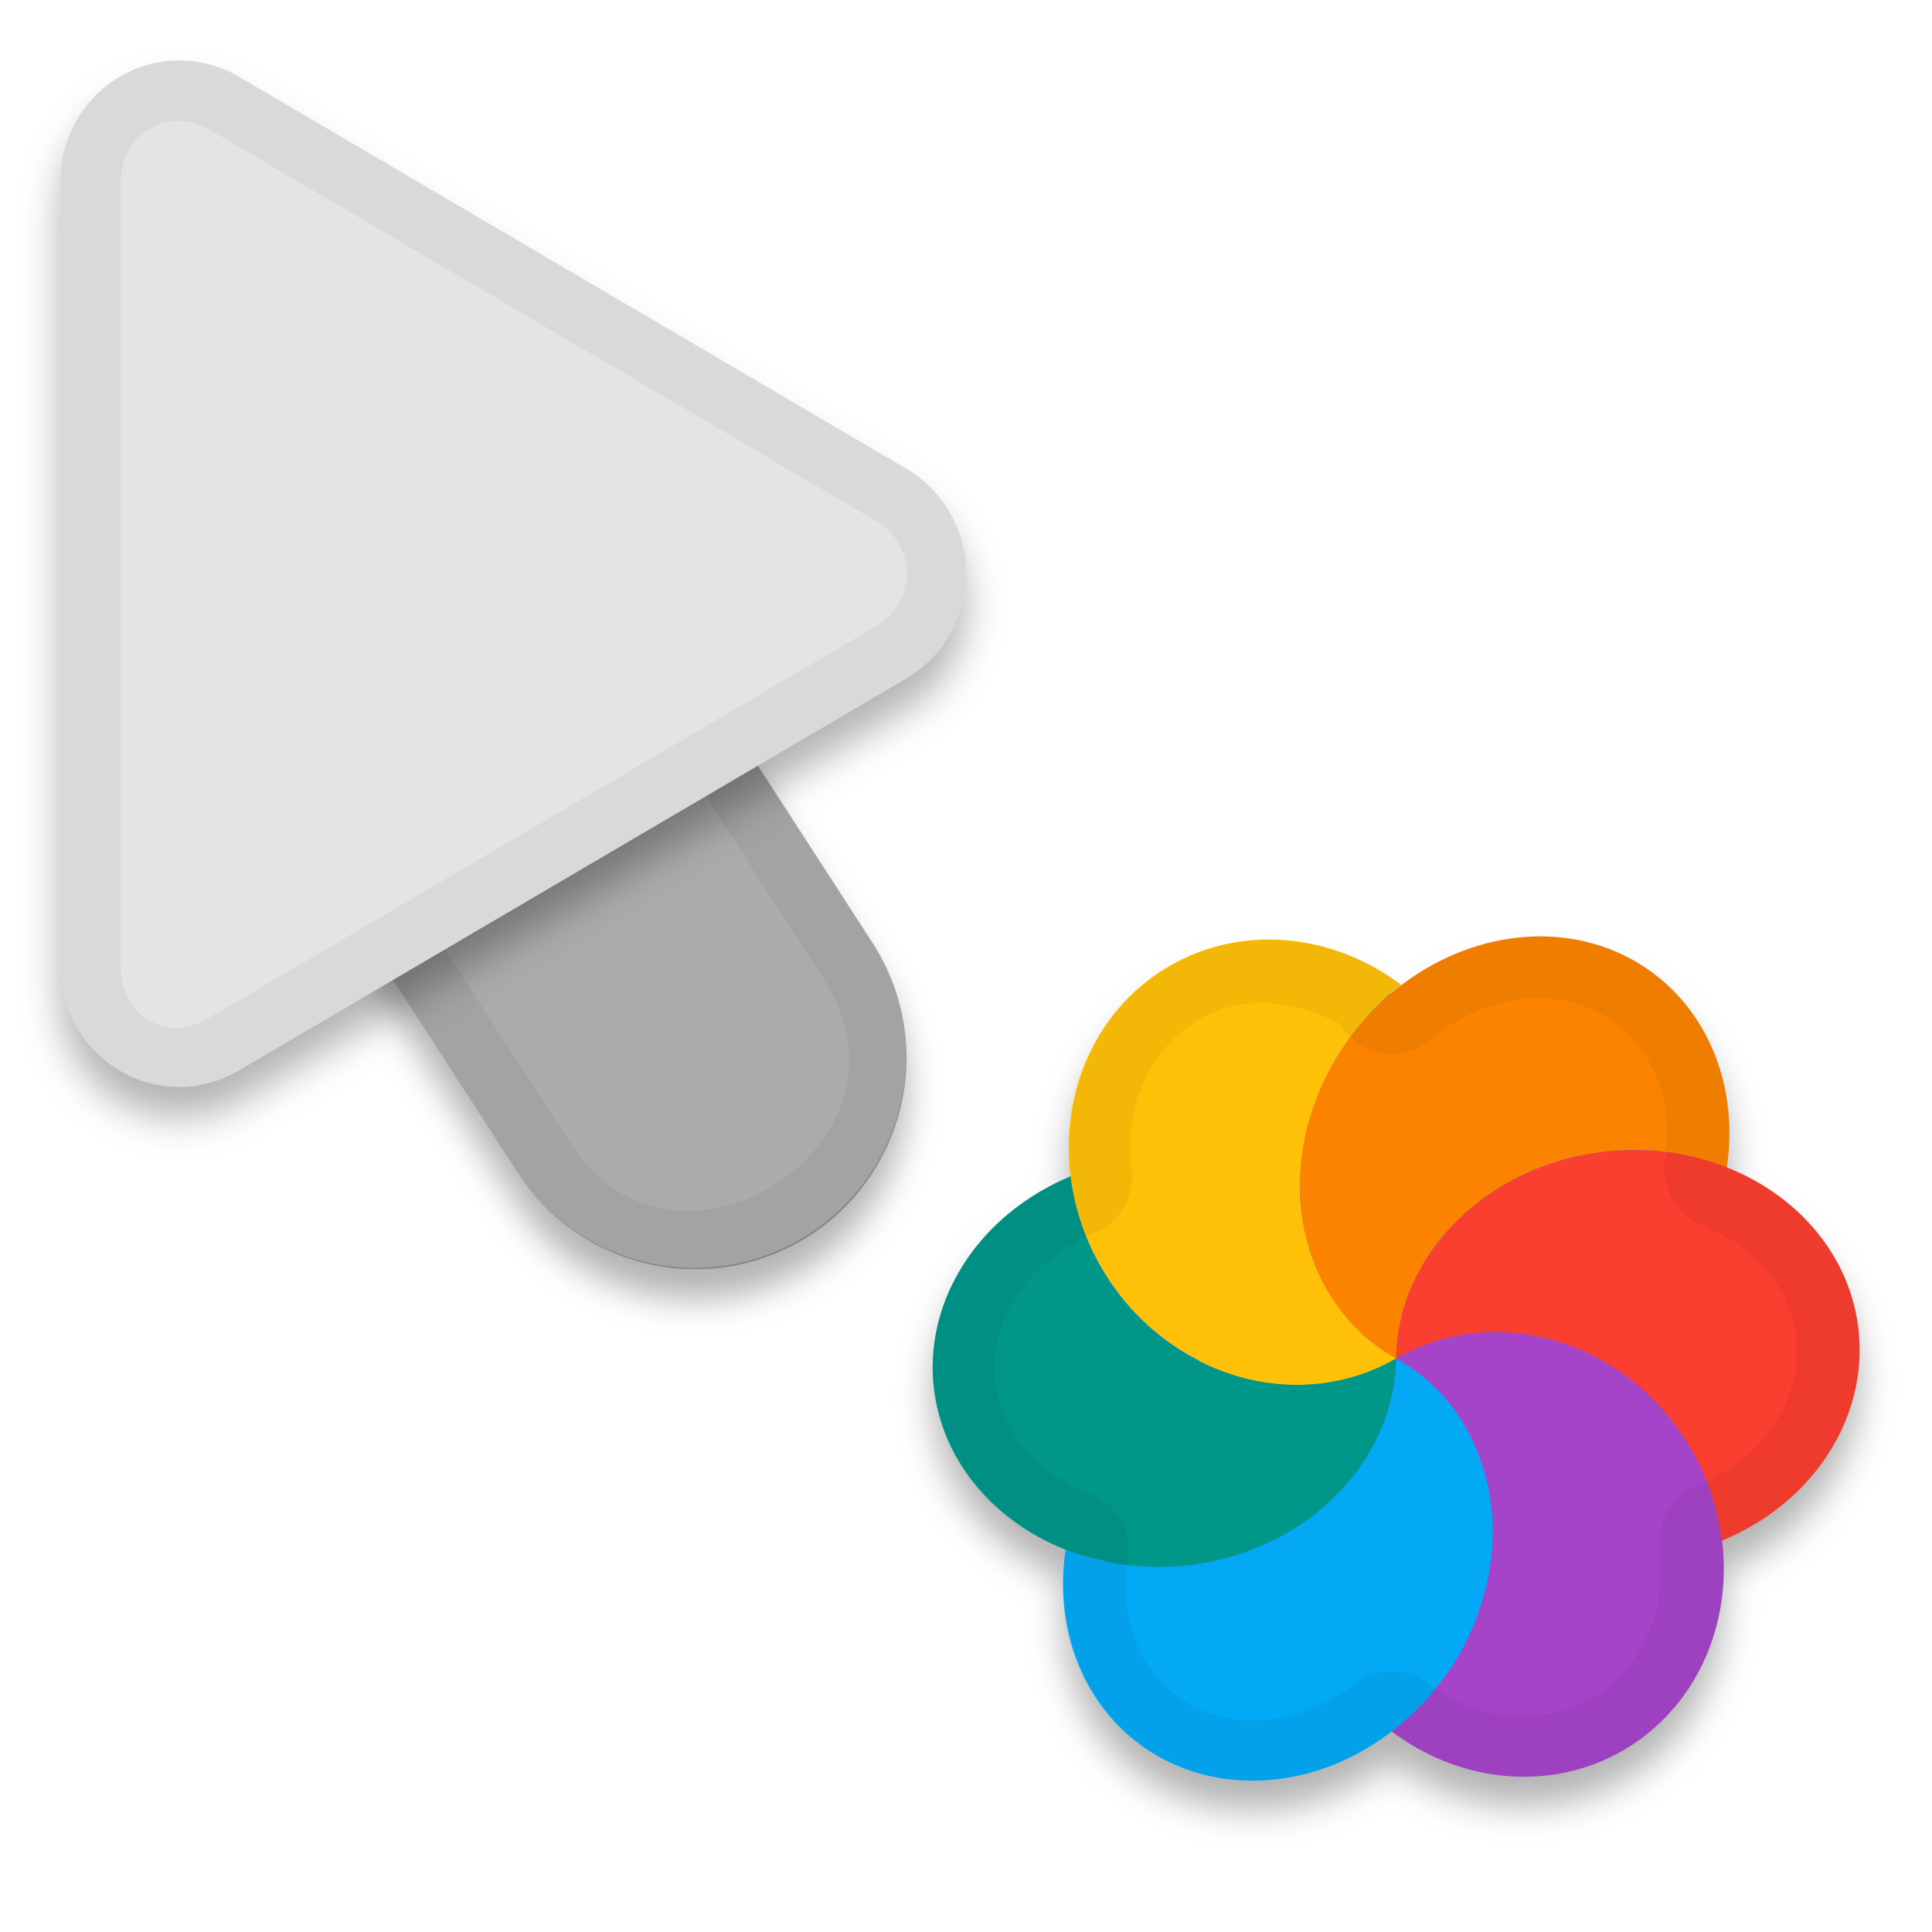
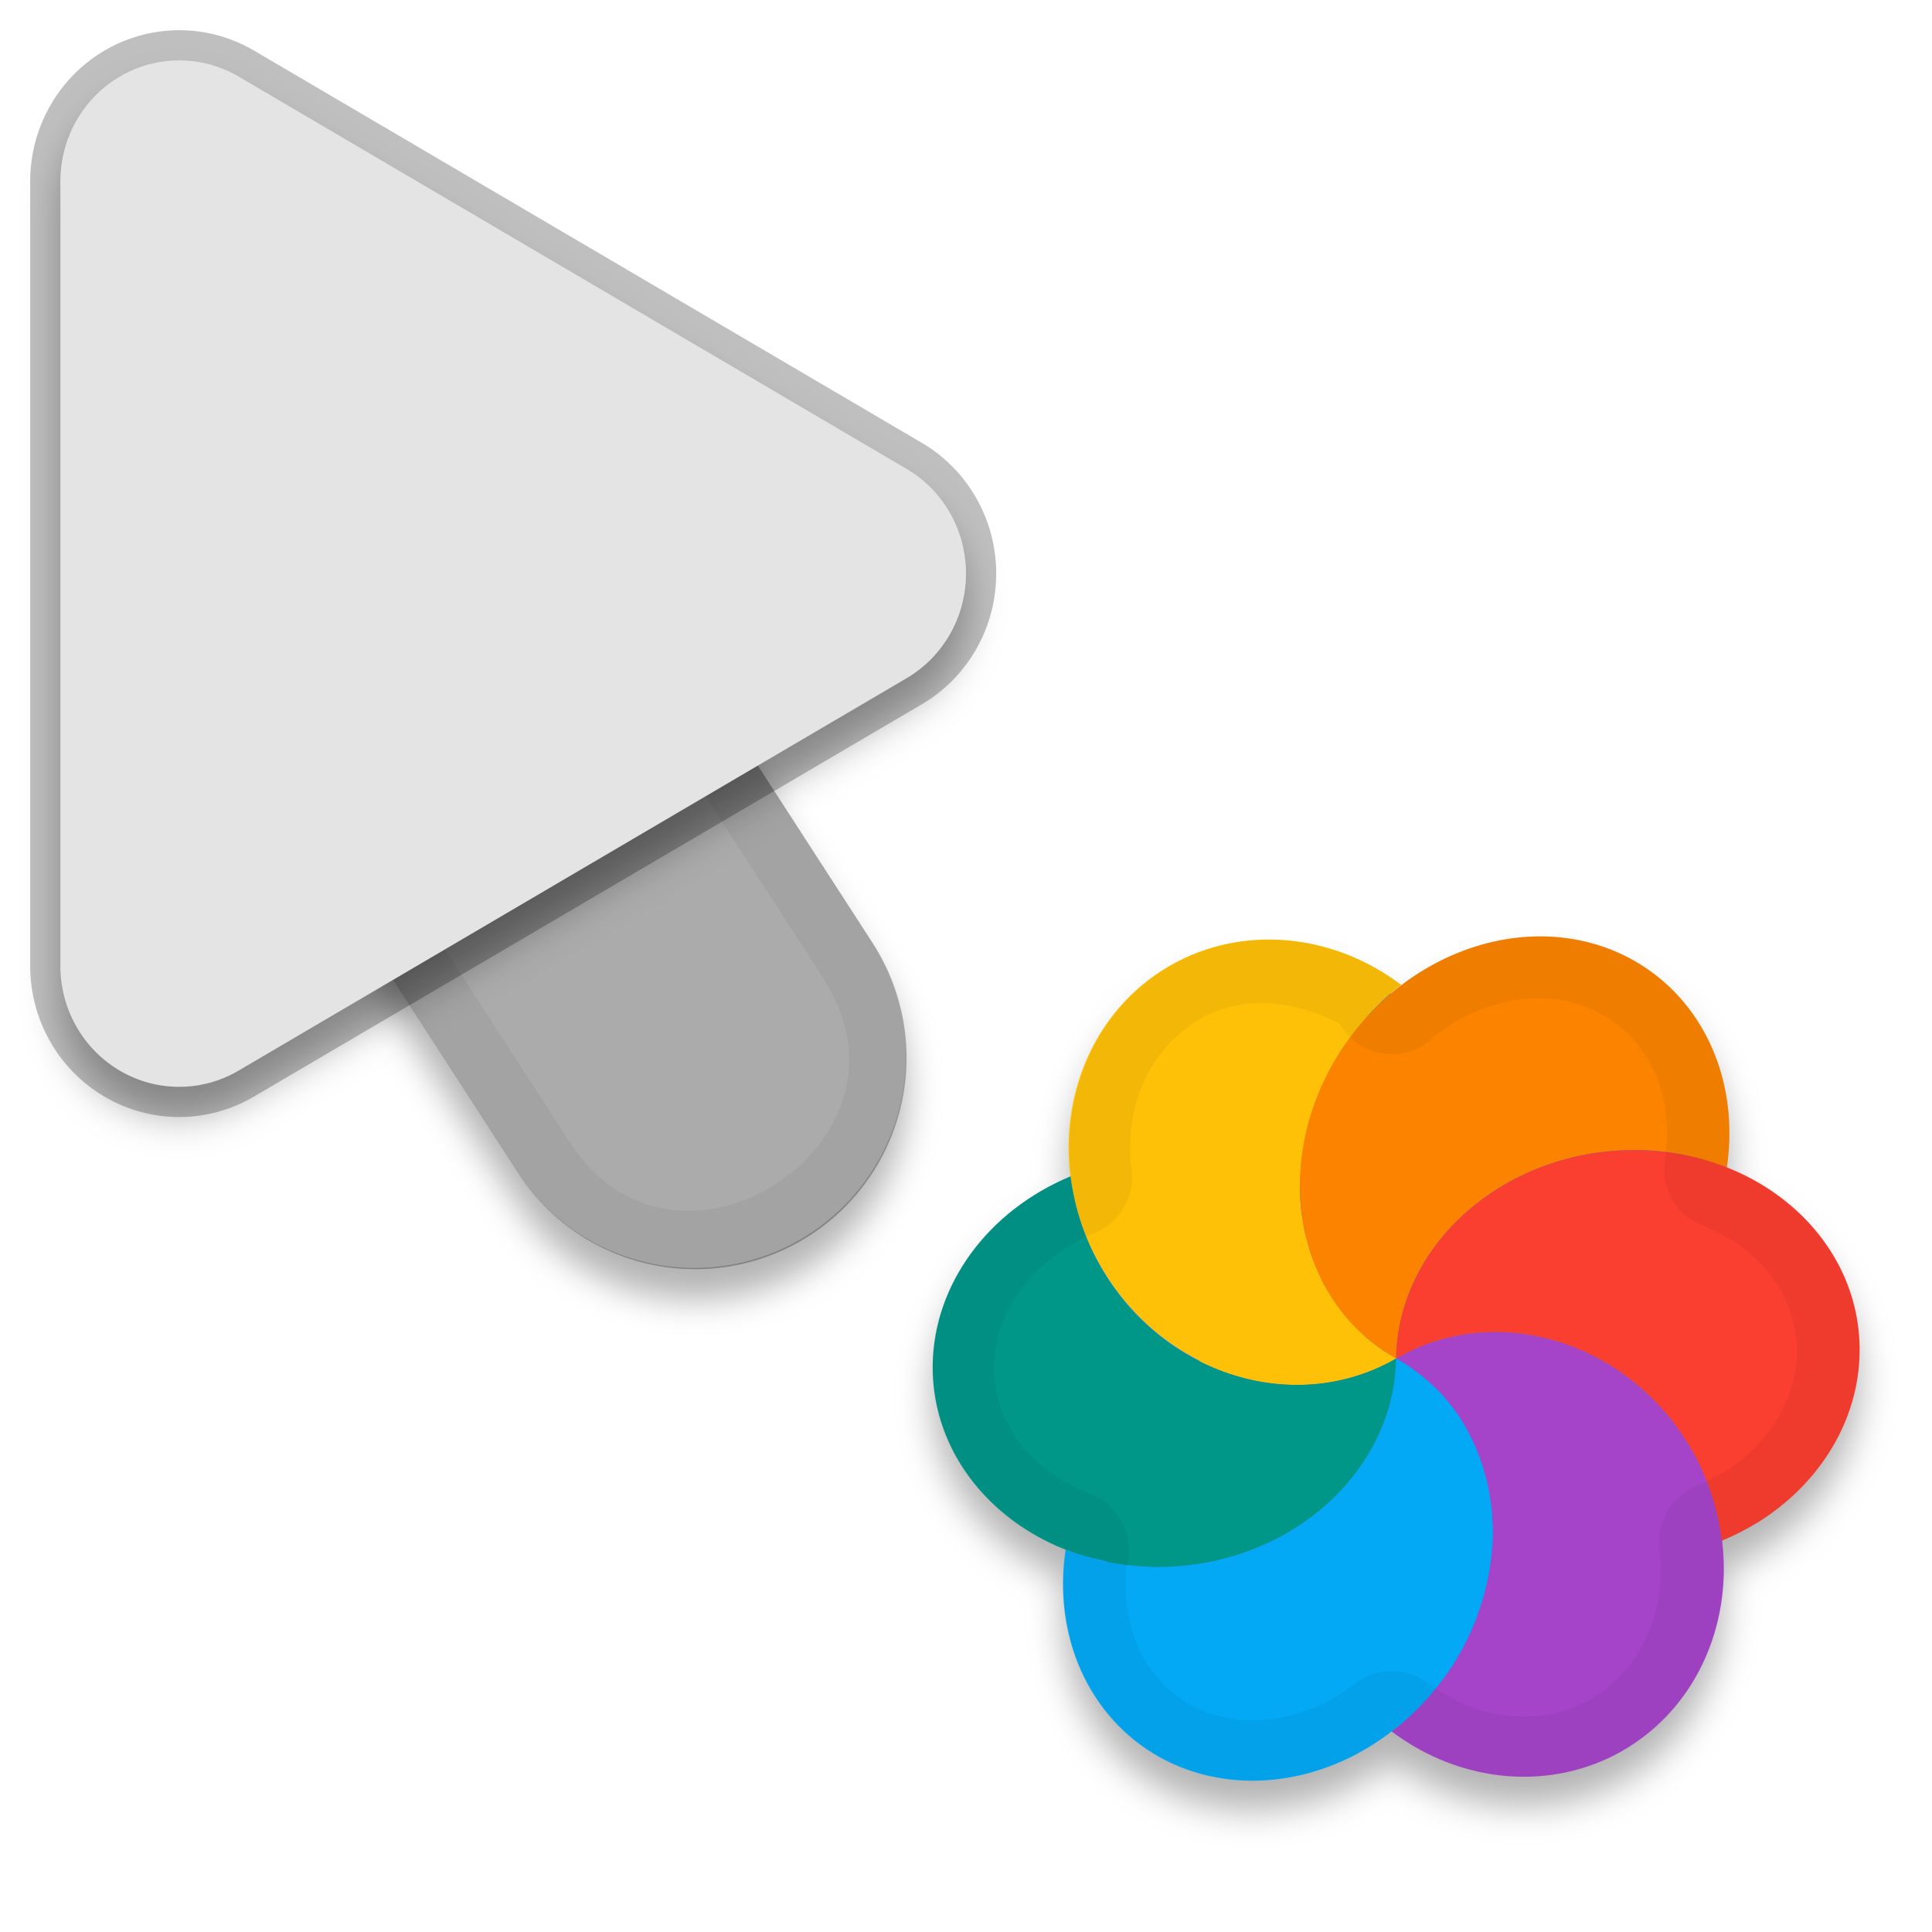
<svg xmlns="http://www.w3.org/2000/svg" id="svg5327" width="32" height="32" version="1.1">
  <defs id="defs5329">
    <filter id="filter843" style="color-interpolation-filters:sRGB" width="1.108" height="1.087" x="-.05" y="-.04">
      <feGaussianBlur id="feGaussianBlur845" stdDeviation=".281" />
    </filter>
    <filter id="filter835" style="color-interpolation-filters:sRGB" width="1.102" height="1.09" x="-.05" y="-.04">
      <feGaussianBlur id="feGaussianBlur837" stdDeviation=".32" />
    </filter>
    <filter id="filter1121" style="color-interpolation-filters:sRGB" width="1.092" height="1.101" x="-.05" y="-.05">
      <feGaussianBlur id="feGaussianBlur1123" stdDeviation=".293" />
    </filter>
  </defs>
-   <g id="layer1" transform="translate(0,-1020.362)">
-     <path id="ellipse861" style="opacity:0.3;fill:#000000;stroke-width:0.375;filter:url(#filter1121)" d="m 26.875,1049.859 c 1.223,-0.705 1.816,-2.096 1.64,-3.495 0.021,0.01 0.018,0.015 0.001,0.023 0.199,-0.083 0.392,-0.18 0.574,-0.291 1.054,-0.648 1.693,-1.707 1.709,-2.829 0.019,-1.377 -0.892,-2.544 -2.212,-3.062 -8e-4,-2e-4 -0.004,0 0.019,-0.01 0.216,-1.443 -0.389,-2.785 -1.549,-3.436 -1.213,-0.678 -2.736,-0.448 -3.886,0.453 -0.013,0 0.027,-0.027 0.038,-0.04 -1.157,-0.872 -2.655,-0.996 -3.834,-0.317 -1.225,0.708 -1.817,2.104 -1.636,3.506 -0.017,-0.015 -8.44e-4,-0.022 -0.005,-0.029 -1.372,0.571 -2.264,1.789 -2.284,3.118 -0.019,1.39 0.908,2.569 2.249,3.079 -0.021,0 -0.034,-0.01 -0.05,-0.013 a 3.396,3.844 36.279 0 0 1.55,3.431 3.396,3.844 36.279 0 0 3.305,-0.065 3.396,3.844 36.279 0 0 0.54,-0.354 c 1.156,0.871 2.653,0.995 3.831,0.316 z m -3.828,-12.537 a 6,6.189 60 0 0 4.65e-4,5e-4 c -5.67e-4,-7e-4 -0.002,-5e-4 -0.004,0 3e-5,9e-4 10e-4,9e-4 0.002,6e-4 z" />
-     <path id="path877" style="color:#000000;font-style:normal;font-variant:normal;font-weight:normal;font-stretch:normal;font-size:medium;line-height:normal;font-family:sans-serif;font-variant-ligatures:normal;font-variant-position:normal;font-variant-caps:normal;font-variant-numeric:normal;font-variant-alternates:normal;font-feature-settings:normal;text-indent:0;text-align:start;text-decoration:none;text-decoration-line:none;text-decoration-style:solid;text-decoration-color:#000000;letter-spacing:normal;word-spacing:normal;text-transform:none;writing-mode:lr-tb;direction:ltr;text-orientation:mixed;dominant-baseline:auto;baseline-shift:baseline;text-anchor:start;white-space:normal;shape-padding:0;clip-rule:nonzero;display:inline;overflow:visible;visibility:visible;opacity:0.3;isolation:auto;mix-blend-mode:normal;color-interpolation:sRGB;color-interpolation-filters:linearRGB;solid-color:#000000;solid-opacity:1;vector-effect:none;fill:#000000;fill-opacity:1;fill-rule:nonzero;stroke:none;stroke-width:7;stroke-linecap:round;stroke-linejoin:miter;stroke-miterlimit:4;stroke-dasharray:none;stroke-dashoffset:0;stroke-opacity:1;filter:url(#filter843);color-rendering:auto;image-rendering:auto;shape-rendering:auto;text-rendering:auto;enable-background:accumulate" d="m 6.01,1026.321 a 3.5,3.5 0 0 0 -2.949,5.443 l 5.5,8.5 a 3.501,3.501 0 1 0 5.879,-3.803 l -5.5,-8.5 a 3.5,3.5 0 0 0 -2.93,-1.641 z" />
-     <path id="path4" style="fill:none;stroke:#e4e4e4;stroke-width:7;stroke-linecap:round;stroke-opacity:1" d="m 11.5,1037.863 -5.5,-8.5" />
-     <path id="path881" style="opacity:0.3;fill:#000000;stroke-width:0.5;filter:url(#filter835)" d="m 3.013,1021.864 a 1.967,2.001 0 0 0 -2.013,2 v 12.998 a 1.967,2.001 0 0 0 2.951,1.734 l 11.065,-6.499 a 1.967,2.001 0 0 0 0,-3.468 l -11.065,-6.499 a 1.967,2.001 0 0 0 -0.937,-0.266 z" />
-     <path id="path845" style="color:#000000;font-style:normal;font-variant:normal;font-weight:normal;font-stretch:normal;font-size:medium;line-height:normal;font-family:sans-serif;font-variant-ligatures:normal;font-variant-position:normal;font-variant-caps:normal;font-variant-numeric:normal;font-variant-alternates:normal;font-feature-settings:normal;text-indent:0;text-align:start;text-decoration:none;text-decoration-line:none;text-decoration-style:solid;text-decoration-color:#000000;letter-spacing:normal;word-spacing:normal;text-transform:none;writing-mode:lr-tb;direction:ltr;text-orientation:mixed;dominant-baseline:auto;baseline-shift:baseline;text-anchor:start;white-space:normal;shape-padding:0;clip-rule:nonzero;display:inline;overflow:visible;visibility:visible;opacity:0.25;isolation:auto;mix-blend-mode:normal;color-interpolation:sRGB;color-interpolation-filters:linearRGB;solid-color:#000000;solid-opacity:1;vector-effect:none;fill:#000000;fill-opacity:1;fill-rule:nonzero;stroke:none;stroke-width:7;stroke-linecap:round;stroke-linejoin:miter;stroke-miterlimit:4;stroke-dasharray:none;stroke-dashoffset:0;stroke-opacity:1;color-rendering:auto;image-rendering:auto;shape-rendering:auto;text-rendering:auto;enable-background:accumulate" d="m 6.01,1025.822 a 3.5,3.5 0 0 0 -2.949,5.441 l 5.5,8.5 a 3.501,3.501 0 1 0 5.879,-3.803 l -5.5,-8.5 a 3.5,3.5 0 0 0 -2.93,-1.639 z" />
-     <path id="path858" style="color:#000000;font-style:normal;font-variant:normal;font-weight:normal;font-stretch:normal;font-size:medium;line-height:normal;font-family:sans-serif;font-variant-ligatures:normal;font-variant-position:normal;font-variant-caps:normal;font-variant-numeric:normal;font-variant-alternates:normal;font-feature-settings:normal;text-indent:0;text-align:start;text-decoration:none;text-decoration-line:none;text-decoration-style:solid;text-decoration-color:#000000;letter-spacing:normal;word-spacing:normal;text-transform:none;writing-mode:lr-tb;direction:ltr;text-orientation:mixed;dominant-baseline:auto;baseline-shift:baseline;text-anchor:start;white-space:normal;shape-padding:0;clip-rule:nonzero;display:inline;overflow:visible;visibility:visible;opacity:0.05;isolation:auto;mix-blend-mode:normal;color-interpolation:sRGB;color-interpolation-filters:linearRGB;solid-color:#000000;solid-opacity:1;vector-effect:none;fill:#010101;fill-opacity:1;fill-rule:nonzero;stroke:none;stroke-width:7;stroke-linecap:round;stroke-linejoin:miter;stroke-miterlimit:4;stroke-dasharray:none;stroke-dashoffset:0;stroke-opacity:1;color-rendering:auto;image-rendering:auto;shape-rendering:auto;text-rendering:auto;enable-background:accumulate" d="m 6.01,1025.823 a 3.5,3.5 0 0 0 -2.949,5.441 l 5.5,8.5 a 3.501,3.501 0 1 0 5.879,-3.803 l -5.5,-8.5 a 3.5,3.5 0 0 0 -2.93,-1.639 z m -0.01,1 c 0.853,0.01 1.638,0.448 2.092,1.17 l 0.004,0.01 5.504,8.506 c 0.498,0.77 0.544,1.41 0.383,1.99 -0.161,0.581 -0.577,1.114 -1.125,1.469 -0.548,0.355 -1.205,0.515 -1.801,0.424 -0.595,-0.091 -1.158,-0.396 -1.656,-1.166 l -5.504,-8.506 -0.004,-0.01 C 2.747,1028.991 3.934,1026.802 6,1026.823 Z" />
-     <path id="path8" style="fill:#e4e4e4;stroke-width:0.5" d="m 3.013,1021.364 a 1.967,2.001 0 0 0 -2.013,2 v 12.998 a 1.967,2.001 0 0 0 2.951,1.734 l 11.065,-6.499 a 1.967,2.001 0 0 0 0,-3.468 l -11.065,-6.499 a 1.967,2.001 0 0 0 -0.937,-0.266 z" />
-     <path id="path851" style="opacity:0.05;fill:#010101;stroke-width:0.5;fill-opacity:1" d="M 3.014,1021.364 A 1.967,2.001 0 0 0 1,1023.364 v 12.996 a 1.967,2.001 0 0 0 2.951,1.734 l 11.064,-6.498 a 1.967,2.001 0 0 0 0,-3.469 l -11.064,-6.498 a 1.967,2.001 0 0 0 -0.938,-0.266 z m -0.023,1 c 0.158,0 0.314,0.048 0.453,0.129 l 11.066,6.498 c 0.685,0.402 0.685,1.343 0,1.744 l -11.066,6.498 C 2.759,1037.635 2,1037.194 2,1036.362 v -12.998 c 2.695e-4,-0.584 0.444,-1.013 0.99,-1 z" />
-     <ellipse id="ellipse3" style="fill:#278df2;stroke-width:0.375" cx="501.405" cy="-914.709" rx="6.189" ry="6" transform="rotate(150)" />
-     <path id="ellipse10" style="fill:#ffc107;stroke-width:0.375" d="m 23.125,1042.864 c -0.082,-0.047 -0.163,-0.094 -0.238,-0.151 -0.05,-0.04 -0.103,-0.074 -0.152,-0.115 -0.044,-0.025 -0.08,-0.062 -0.118,-0.094 -0.042,-0.043 -0.086,-0.085 -0.128,-0.128 -0.039,-0.039 -0.076,-0.076 -0.113,-0.115 -0.041,-0.041 -0.075,-0.09 -0.113,-0.134 -0.034,-0.048 -0.073,-0.092 -0.107,-0.139 -0.028,-0.047 -0.064,-0.092 -0.092,-0.139 -0.027,-0.047 -0.063,-0.089 -0.09,-0.138 -0.032,-0.056 -0.065,-0.113 -0.089,-0.174 -0.026,-0.046 -0.043,-0.095 -0.068,-0.142 -0.02,-0.054 -0.042,-0.107 -0.064,-0.16 -0.023,-0.06 -0.046,-0.119 -0.063,-0.18 -0.014,-0.051 -0.028,-0.104 -0.042,-0.156 -0.017,-0.056 -0.03,-0.113 -0.045,-0.171 -0.01,-0.073 -0.026,-0.144 -0.035,-0.217 -0.012,-0.043 -0.014,-0.09 -0.019,-0.134 -0.009,-0.072 -0.013,-0.146 -0.015,-0.22 2.52e-4,-0.05 0.001,-0.1 -2.19e-4,-0.148 -2.95e-4,-0.068 -5.74e-4,-0.136 0.01,-0.204 -2.56e-4,-0.058 0.01,-0.117 0.012,-0.175 0.01,-0.058 0.015,-0.116 0.023,-0.175 0.01,-0.063 0.018,-0.127 0.031,-0.189 0.017,-0.065 0.026,-0.134 0.043,-0.199 0.014,-0.053 0.028,-0.106 0.042,-0.159 0.02,-0.076 0.05,-0.149 0.074,-0.225 0.012,-0.043 0.033,-0.084 0.044,-0.127 0.027,-0.066 0.053,-0.134 0.083,-0.199 0.027,-0.059 0.054,-0.117 0.081,-0.176 0.044,-0.096 0.097,-0.188 0.149,-0.279 0.059,-0.099 0.123,-0.193 0.189,-0.285 0.023,-0.039 0.054,-0.073 0.081,-0.11 0.05,-0.068 0.104,-0.135 0.16,-0.2 0.026,-0.025 0.051,-0.052 0.069,-0.084 0.058,-0.072 0.122,-0.137 0.188,-0.201 0.024,-0.022 0.043,-0.044 0.067,-0.067 0.076,-0.076 0.158,-0.144 0.242,-0.211 0.027,-0.027 0.06,-0.045 0.087,-0.069 -1.157,-0.872 -2.655,-0.996 -3.834,-0.317 -1.665,0.962 -2.175,3.194 -1.139,4.988 1.035,1.793 3.224,2.468 4.889,1.507 z m 0,0 c 3.8e-4,-2e-4 0,0 0,0 z" />
-     <path id="path9" style="fill:#a544c9;stroke-width:0.375" d="m 26.875,1049.359 c 1.666,-0.961 2.177,-3.195 1.141,-4.989 -1.036,-1.794 -3.226,-2.469 -4.891,-1.506 0.082,0.047 0.163,0.094 0.239,0.151 0.052,0.042 0.106,0.079 0.158,0.121 0.04,0.023 0.071,0.056 0.107,0.085 0.046,0.046 0.1,0.085 0.146,0.131 0.035,0.034 0.071,0.071 0.107,0.106 0.048,0.047 0.088,0.104 0.131,0.157 0.03,0.03 0.051,0.066 0.076,0.097 0.052,0.068 0.098,0.142 0.143,0.215 0.01,0.024 0.024,0.043 0.036,0.063 0.046,0.08 0.084,0.165 0.128,0.247 0.003,0.024 0.024,0.04 0.027,0.066 0.034,0.077 0.065,0.157 0.094,0.237 0.009,0.035 0.028,0.068 0.038,0.102 0.019,0.073 0.039,0.147 0.06,0.22 0.01,0.043 0.022,0.086 0.034,0.127 0.009,0.071 0.025,0.14 0.034,0.211 0.013,0.051 0.017,0.103 0.023,0.154 0.007,0.065 0.01,0.128 0.012,0.192 3.61e-4,0.053 0.011,0.108 0.011,0.162 1.7e-5,0.085 -6.85e-4,0.169 -0.01,0.254 -7.17e-4,0.034 -0.01,0.066 -0.01,0.101 -0.01,0.094 -0.021,0.187 -0.037,0.28 -0.01,0.027 -0.01,0.058 -0.013,0.086 -0.015,0.094 -0.039,0.186 -0.063,0.278 -0.01,0.027 -0.013,0.055 -0.022,0.084 -0.027,0.099 -0.063,0.197 -0.095,0.296 -0.015,0.017 -0.011,0.039 -0.016,0.06 -0.034,0.089 -0.072,0.178 -0.113,0.266 -0.019,0.031 -0.029,0.068 -0.046,0.099 -0.051,0.106 -0.106,0.208 -0.165,0.309 -0.11,0.19 -0.242,0.367 -0.384,0.535 -0.026,0.025 -0.045,0.058 -0.068,0.086 -0.193,0.221 -0.407,0.421 -0.639,0.597 1.157,0.872 2.655,0.996 3.834,0.317 z" />
-     <path id="path14" style="fill:#ffc107;stroke-width:0.375" d="m 23.125,1042.864 c 2.196,-8.196 1.098,-4.098 0,0 z m 6.4e-5,-2e-4 c -1.136,-0.745 -2.308,-0.674 -3.261,0.044 1.027,0.519 2.242,0.544 3.261,-0.044 z" />
-     <path id="path11" style="fill:#009688;stroke-width:0.375" d="m 21.416,1045.693 c 1.054,-0.648 1.693,-1.707 1.709,-2.83 -1.665,0.961 -3.854,0.287 -4.89,-1.507 -0.269,-0.466 -0.439,-0.982 -0.503,-1.51 -1.372,0.571 -2.264,1.79 -2.284,3.119 -0.025,1.879 1.672,3.379 3.793,3.351 0.773,-0.01 1.532,-0.228 2.175,-0.623 z m -3.684,-5.847 z m 5.392,3.018 z" />
-     <path id="ellipse980" style="fill:#03a9f4;stroke-width:0.375" d="m 22.503,1049.396 a 3.396,3.844 36.279 0 0 1.627,-1.573 3.396,3.844 36.279 0 0 -1.005,-4.959 c 4.47e-4,0.14 -0.014,0.279 -0.034,0.417 -0.021,0.138 -0.051,0.275 -0.091,0.409 -0.118,0.401 -0.316,0.779 -0.583,1.119 -0.178,0.227 -0.389,0.437 -0.624,0.624 -0.118,0.093 -0.243,0.181 -0.375,0.262 -0.159,0.103 -0.327,0.189 -0.502,0.263 -0.348,0.152 -0.717,0.259 -1.097,0.315 -0.19,0.028 -0.382,0.043 -0.576,0.046 -0.277,0 -0.546,-0.021 -0.806,-0.067 -0.077,-0.01 -0.145,-0.039 -0.219,-0.058 -0.178,-0.037 -0.354,-0.083 -0.519,-0.149 -0.021,0 -0.035,-0.01 -0.05,-0.014 a 3.396,3.844 36.279 0 0 1.55,3.431 3.396,3.844 36.279 0 0 3.305,-0.065 z" />
-     <path id="ellipse14" style="fill:#fb8300;stroke-width:0.375" d="m 23.125,1042.864 c 3.8e-4,-2e-4 0,0 0,0 z m 0,0 c 0.025,-1.879 1.764,-3.424 3.884,-3.453 0.551,-0.01 1.094,0.094 1.592,0.292 0.216,-1.443 -0.389,-2.785 -1.549,-3.436 -1.64,-0.917 -3.847,-0.183 -4.931,1.638 -1.084,1.821 -0.634,4.041 1.005,4.959 z" />
-     <path id="ellipse18" style="fill:#fa3e30;stroke-width:0.375" d="m 29.093,1045.591 c 1.054,-0.648 1.693,-1.707 1.708,-2.829 0.026,-1.879 -1.673,-3.38 -3.793,-3.351 -2.12,0.029 -3.858,1.575 -3.884,3.453 1.665,-0.962 3.855,-0.288 4.891,1.506 0.269,0.467 0.44,0.983 0.502,1.512 0.199,-0.083 0.392,-0.18 0.574,-0.291 z m -5.968,-2.727 c 3.8e-4,-2e-4 0,0 0,0 z" />
-     <path id="ellipse904" style="opacity:0.05;fill:#010101;fill-opacity:1;stroke-width:0.375" d="m 26.875,1049.359 c 1.223,-0.705 1.817,-2.096 1.64,-3.495 0.002,6e-4 0.018,0.015 0.001,0.022 0.2,-0.083 0.392,-0.18 0.574,-0.291 1.054,-0.648 1.693,-1.707 1.709,-2.829 0.019,-1.377 -0.892,-2.544 -2.212,-3.062 -2.22e-4,-8e-4 0.018,-0.01 0.017,-0.01 0.216,-1.442 -0.389,-2.785 -1.548,-3.436 -1.213,-0.678 -2.736,-0.448 -3.886,0.453 -0.013,-0 0.026,-0.025 0.046,-0.031 -1.157,-0.872 -2.655,-0.996 -3.834,-0.317 -1.225,0.707 -1.817,2.104 -1.636,3.506 -0.017,-0.015 -7.47e-4,-0.022 -0.005,-0.029 -1.372,0.571 -2.264,1.789 -2.284,3.118 -0.019,1.39 0.908,2.569 2.249,3.079 -0.021,0 -0.034,-0.01 -0.049,-0.013 a 3.396,3.844 36.279 0 0 1.55,3.431 3.396,3.844 36.279 0 0 3.305,-0.065 3.396,3.844 36.279 0 0 0.54,-0.354 c 1.157,0.871 2.653,0.995 3.832,0.316 z m -0.491,-0.871 2.71e-4,-2e-4 a 1,1 0 0 0 0.002,6e-4 c -0.816,0.471 -1.87,0.401 -2.732,-0.247 a 1,1 0 0 0 -1.213,0.01 c -0.129,0.1 -0.265,0.188 -0.404,0.265 l 5.26e-4,7e-4 c -0.819,0.443 -1.683,0.438 -2.338,0.071 -0.745,-0.419 -1.145,-1.274 -1.036,-2.298 a 1,1 0 0 0 -0.599,-1.181 c -1.005,-0.382 -1.615,-1.191 -1.603,-2.128 0.013,-0.877 0.61,-1.737 1.628,-2.18 a 1,1 0 0 0 0.653,-1.052 l -5.62e-4,-10e-4 c -0.135,-1.044 0.291,-2.018 1.142,-2.511 0.689,-0.396 1.531,-0.318 2.3,0.077 a 1,1 0 0 0 0.612,0.475 l -5.71e-4,-6e-4 a 1,1 0 0 0 0.739,-0.091 1,1 0 0 0 -4.73e-4,-9e-4 1,1 0 0 0 0.164,-0.11 l -0.002,-0 -0.004,-0 a 1,1 0 0 0 0.047,-0.047 1,1 0 0 0 -0.012,-0 l 0.024,-0.01 c 0.878,-0.688 1.963,-0.825 2.781,-0.367 0.776,0.437 1.209,1.333 1.047,2.415 l -0.002,-0 a 1,1 0 0 0 0.608,1.077 c 0,0 -4.63e-4,-6e-4 -4.63e-4,-6e-4 0.99,0.389 1.59,1.19 1.577,2.119 -0.01,0.75 -0.437,1.5 -1.229,1.988 -0.125,0.072 -0.259,0.137 -0.395,0.199 a 1,1 0 0 0 -0.655,1.053 c 0,0 3.1e-4,10e-4 3.1e-4,10e-4 0.13,1.038 -0.297,2.005 -1.143,2.496 z M 23.05,1036.82 a 6,6.189 60 0 0 2.5e-4,10e-5 c -4.91e-4,-9e-4 -0.002,-6e-4 -0.004,-0 -3.7e-5,9e-4 0.001,0 0.003,0 z" />
-   </g>
+   <path id="ellipse861" style="opacity:0.3;fill:#000000;stroke-width:0.375;filter:url(#filter1121)" d="m 26.875,29.497 c 1.223,-0.705 1.816,-2.096 1.64,-3.495 0.021,0.01 0.018,0.015 0.001,0.023 0.199,-0.083 0.392,-0.18 0.574,-0.291 1.054,-0.648 1.693,-1.707 1.709,-2.829 0.019,-1.377 -0.892,-2.544 -2.212,-3.062 -8e-4,-2e-4 -0.004,0 0.019,-0.01 0.216,-1.443 -0.389,-2.785 -1.549,-3.436 -1.213,-0.678 -2.736,-0.448 -3.886,0.453 -0.013,0 0.027,-0.027 0.038,-0.04 -1.157,-0.872 -2.655,-0.996 -3.834,-0.317 -1.225,0.708 -1.817,2.104 -1.636,3.506 -0.017,-0.015 -8.44e-4,-0.022 -0.005,-0.029 -1.372,0.571 -2.264,1.789 -2.284,3.118 -0.019,1.39 0.908,2.569 2.249,3.079 -0.021,0 -0.034,-0.01 -0.05,-0.013 a 3.396,3.844 36.279 0 0 1.55,3.431 3.396,3.844 36.279 0 0 3.305,-0.065 3.396,3.844 36.279 0 0 0.54,-0.354 c 1.156,0.871 2.653,0.995 3.831,0.316 z M 23.047,16.96 a 6,6.189 60 0 0 4.65e-4,5e-4 c -5.67e-4,-7e-4 -0.002,-5e-4 -0.004,0 3e-5,9e-4 10e-4,9e-4 0.002,6e-4 z" />
+   <path id="path877" style="color:#000000;font-style:normal;font-variant:normal;font-weight:normal;font-stretch:normal;font-size:medium;line-height:normal;font-family:sans-serif;font-variant-ligatures:normal;font-variant-position:normal;font-variant-caps:normal;font-variant-numeric:normal;font-variant-alternates:normal;font-feature-settings:normal;text-indent:0;text-align:start;text-decoration:none;text-decoration-line:none;text-decoration-style:solid;text-decoration-color:#000000;letter-spacing:normal;word-spacing:normal;text-transform:none;writing-mode:lr-tb;direction:ltr;text-orientation:mixed;dominant-baseline:auto;baseline-shift:baseline;text-anchor:start;white-space:normal;shape-padding:0;clip-rule:nonzero;display:inline;overflow:visible;visibility:visible;opacity:0.3;isolation:auto;mix-blend-mode:normal;color-interpolation:sRGB;color-interpolation-filters:linearRGB;solid-color:#000000;solid-opacity:1;vector-effect:none;fill:#000000;fill-opacity:1;fill-rule:nonzero;stroke:none;stroke-width:7;stroke-linecap:round;stroke-linejoin:miter;stroke-miterlimit:4;stroke-dasharray:none;stroke-dashoffset:0;stroke-opacity:1;filter:url(#filter843);color-rendering:auto;image-rendering:auto;shape-rendering:auto;text-rendering:auto;enable-background:accumulate" d="m 6.01,5.959 a 3.5,3.5 0 0 0 -2.949,5.443 l 5.5,8.5 a 3.501,3.501 0 1 0 5.879,-3.803 l -5.5,-8.5 A 3.5,3.5 0 0 0 6.01,5.959 Z" />
+   <path id="path4" style="fill:none;stroke:#e4e4e4;stroke-width:7;stroke-linecap:round;stroke-opacity:1" d="m 11.5,17.501 -5.5,-8.5" />
+   <path id="path881" style="opacity:0.3;fill:#000000;stroke-width:0.5;filter:url(#filter835)" d="M 3.013,1.502 A 1.967,2.001 0 0 0 1,3.502 V 16.499 A 1.967,2.001 0 0 0 3.951,18.233 L 15.015,11.734 a 1.967,2.001 0 0 0 0,-3.468 L 3.951,1.768 A 1.967,2.001 0 0 0 3.013,1.502 Z" />
+   <path id="path845" style="color:#000000;font-style:normal;font-variant:normal;font-weight:normal;font-stretch:normal;font-size:medium;line-height:normal;font-family:sans-serif;font-variant-ligatures:normal;font-variant-position:normal;font-variant-caps:normal;font-variant-numeric:normal;font-variant-alternates:normal;font-feature-settings:normal;text-indent:0;text-align:start;text-decoration:none;text-decoration-line:none;text-decoration-style:solid;text-decoration-color:#000000;letter-spacing:normal;word-spacing:normal;text-transform:none;writing-mode:lr-tb;direction:ltr;text-orientation:mixed;dominant-baseline:auto;baseline-shift:baseline;text-anchor:start;white-space:normal;shape-padding:0;clip-rule:nonzero;display:inline;overflow:visible;visibility:visible;opacity:0.25;isolation:auto;mix-blend-mode:normal;color-interpolation:sRGB;color-interpolation-filters:linearRGB;solid-color:#000000;solid-opacity:1;vector-effect:none;fill:#000000;fill-opacity:1;fill-rule:nonzero;stroke:none;stroke-width:7;stroke-linecap:round;stroke-linejoin:miter;stroke-miterlimit:4;stroke-dasharray:none;stroke-dashoffset:0;stroke-opacity:1;color-rendering:auto;image-rendering:auto;shape-rendering:auto;text-rendering:auto;enable-background:accumulate" d="m 6.01,5.46 a 3.5,3.5 0 0 0 -2.949,5.441 l 5.5,8.5 a 3.501,3.501 0 1 0 5.879,-3.803 l -5.5,-8.5 A 3.5,3.5 0 0 0 6.01,5.46 Z" />
+   <path id="path858" style="color:#000000;font-style:normal;font-variant:normal;font-weight:normal;font-stretch:normal;font-size:medium;line-height:normal;font-family:sans-serif;font-variant-ligatures:normal;font-variant-position:normal;font-variant-caps:normal;font-variant-numeric:normal;font-variant-alternates:normal;font-feature-settings:normal;text-indent:0;text-align:start;text-decoration:none;text-decoration-line:none;text-decoration-style:solid;text-decoration-color:#000000;letter-spacing:normal;word-spacing:normal;text-transform:none;writing-mode:lr-tb;direction:ltr;text-orientation:mixed;dominant-baseline:auto;baseline-shift:baseline;text-anchor:start;white-space:normal;shape-padding:0;clip-rule:nonzero;display:inline;overflow:visible;visibility:visible;opacity:0.05;isolation:auto;mix-blend-mode:normal;color-interpolation:sRGB;color-interpolation-filters:linearRGB;solid-color:#000000;solid-opacity:1;vector-effect:none;fill:#010101;fill-opacity:1;fill-rule:nonzero;stroke:none;stroke-width:7;stroke-linecap:round;stroke-linejoin:miter;stroke-miterlimit:4;stroke-dasharray:none;stroke-dashoffset:0;stroke-opacity:1;color-rendering:auto;image-rendering:auto;shape-rendering:auto;text-rendering:auto;enable-background:accumulate" d="m 6.01,5.461 a 3.5,3.5 0 0 0 -2.949,5.441 l 5.5,8.5 a 3.501,3.501 0 1 0 5.879,-3.803 l -5.5,-8.5 A 3.5,3.5 0 0 0 6.01,5.461 Z m -0.01,1 c 0.853,0.01 1.638,0.448 2.092,1.17 l 0.004,0.01 5.504,8.506 c 0.498,0.77 0.544,1.41 0.383,1.99 -0.161,0.581 -0.577,1.114 -1.125,1.469 -0.548,0.355 -1.205,0.515 -1.801,0.424 -0.595,-0.091 -1.158,-0.396 -1.656,-1.166 l -5.504,-8.506 -0.004,-0.01 C 2.747,8.629 3.934,6.439 6,6.461 Z" />
+   <path id="path856" style="opacity:0.25;fill:none;stroke:#000000;stroke-width:1;stroke-linecap:round;stroke-linejoin:round;stroke-miterlimit:4;stroke-dasharray:none;stroke-opacity:1" d="m 3.013,1.001 a 1.967,2.001 0 0 0 -2.013,2 v 12.998 a 1.967,2.001 0 0 0 2.951,1.734 L 15.015,11.234 a 1.967,2.001 0 0 0 0,-3.468 L 3.951,1.267 A 1.967,2.001 0 0 0 3.013,1.001 Z" />
+   <path id="path8" style="fill:#e4e4e4;stroke-width:0.5" d="M 3.013,1.001 A 1.967,2.001 0 0 0 1,3.001 V 15.999 A 1.967,2.001 0 0 0 3.951,17.733 L 15.015,11.234 a 1.967,2.001 0 0 0 0,-3.468 L 3.951,1.267 A 1.967,2.001 0 0 0 3.013,1.001 Z" />
+   <ellipse id="ellipse3" style="fill:#278df2;stroke-width:0.375" cx="-8.776" cy="-31.049" rx="6.189" ry="6" transform="rotate(150)" />
+   <path id="ellipse10" style="fill:#ffc107;stroke-width:0.375" d="m 23.125,22.502 c -0.082,-0.047 -0.163,-0.094 -0.238,-0.151 -0.05,-0.04 -0.103,-0.074 -0.152,-0.115 -0.044,-0.025 -0.08,-0.062 -0.118,-0.094 -0.042,-0.043 -0.086,-0.085 -0.128,-0.128 -0.039,-0.039 -0.076,-0.076 -0.113,-0.115 -0.041,-0.041 -0.075,-0.09 -0.113,-0.134 -0.034,-0.048 -0.073,-0.092 -0.107,-0.139 -0.028,-0.047 -0.064,-0.092 -0.092,-0.139 -0.027,-0.047 -0.063,-0.089 -0.09,-0.138 -0.032,-0.056 -0.065,-0.113 -0.089,-0.174 -0.026,-0.046 -0.043,-0.095 -0.068,-0.142 -0.02,-0.054 -0.042,-0.107 -0.064,-0.16 -0.023,-0.06 -0.046,-0.119 -0.063,-0.18 -0.014,-0.051 -0.028,-0.104 -0.042,-0.156 -0.017,-0.056 -0.03,-0.113 -0.045,-0.171 -0.01,-0.073 -0.026,-0.144 -0.035,-0.217 -0.012,-0.043 -0.014,-0.09 -0.019,-0.134 -0.009,-0.072 -0.013,-0.146 -0.015,-0.22 2.52e-4,-0.05 0.001,-0.1 -2.19e-4,-0.148 -2.95e-4,-0.068 -5.74e-4,-0.136 0.01,-0.204 -2.56e-4,-0.058 0.01,-0.117 0.012,-0.175 0.01,-0.058 0.015,-0.116 0.023,-0.175 0.01,-0.063 0.018,-0.127 0.031,-0.189 0.017,-0.065 0.026,-0.134 0.043,-0.199 0.014,-0.053 0.028,-0.106 0.042,-0.159 0.02,-0.076 0.05,-0.149 0.074,-0.225 0.012,-0.043 0.033,-0.084 0.044,-0.127 0.027,-0.066 0.053,-0.134 0.083,-0.199 0.027,-0.059 0.054,-0.117 0.081,-0.176 0.044,-0.096 0.097,-0.188 0.149,-0.279 0.059,-0.099 0.123,-0.193 0.189,-0.285 0.023,-0.039 0.054,-0.073 0.081,-0.11 0.05,-0.068 0.104,-0.135 0.16,-0.2 0.026,-0.025 0.051,-0.052 0.069,-0.084 0.058,-0.072 0.122,-0.137 0.188,-0.201 0.024,-0.022 0.043,-0.044 0.067,-0.067 0.076,-0.076 0.158,-0.144 0.242,-0.211 0.027,-0.027 0.06,-0.045 0.087,-0.069 -1.157,-0.872 -2.655,-0.996 -3.834,-0.317 -1.665,0.962 -2.175,3.194 -1.139,4.988 1.035,1.793 3.224,2.468 4.889,1.507 z m 0,0 c 3.8e-4,-2e-4 0,0 0,0 z" />
+   <path id="path9" style="fill:#a544c9;stroke-width:0.375" d="m 26.875,28.997 c 1.666,-0.961 2.177,-3.195 1.141,-4.989 -1.036,-1.794 -3.226,-2.469 -4.891,-1.506 0.082,0.047 0.163,0.094 0.239,0.151 0.052,0.042 0.106,0.079 0.158,0.121 0.04,0.023 0.071,0.056 0.107,0.085 0.046,0.046 0.1,0.085 0.146,0.131 0.035,0.034 0.071,0.071 0.107,0.106 0.048,0.047 0.088,0.104 0.131,0.157 0.03,0.03 0.051,0.066 0.076,0.097 0.052,0.068 0.098,0.142 0.143,0.215 0.01,0.024 0.024,0.043 0.036,0.063 0.046,0.08 0.084,0.165 0.128,0.247 0.003,0.024 0.024,0.04 0.027,0.066 0.034,0.077 0.065,0.157 0.094,0.237 0.009,0.035 0.028,0.068 0.038,0.102 0.019,0.073 0.039,0.147 0.06,0.22 0.01,0.043 0.022,0.086 0.034,0.127 0.009,0.071 0.025,0.14 0.034,0.211 0.013,0.051 0.017,0.103 0.023,0.154 0.007,0.065 0.01,0.128 0.012,0.192 3.61e-4,0.053 0.011,0.108 0.011,0.162 1.7e-5,0.085 -6.85e-4,0.169 -0.01,0.254 -7.17e-4,0.034 -0.01,0.066 -0.01,0.101 -0.01,0.094 -0.021,0.187 -0.037,0.28 -0.01,0.027 -0.01,0.058 -0.013,0.086 -0.015,0.094 -0.039,0.186 -0.063,0.278 -0.01,0.027 -0.013,0.055 -0.022,0.084 -0.027,0.099 -0.063,0.197 -0.095,0.296 -0.015,0.017 -0.011,0.039 -0.016,0.06 -0.034,0.089 -0.072,0.178 -0.113,0.266 -0.019,0.031 -0.029,0.068 -0.046,0.099 -0.051,0.106 -0.106,0.208 -0.165,0.309 -0.11,0.19 -0.242,0.367 -0.384,0.535 -0.026,0.025 -0.045,0.058 -0.068,0.086 -0.193,0.221 -0.407,0.421 -0.639,0.597 1.157,0.872 2.655,0.996 3.834,0.317 z" />
+   <path id="path14" style="fill:#ffc107;stroke-width:0.375" d="m 23.125,22.502 c 2.196,-8.196 1.098,-4.098 0,0 z m 6.4e-5,-2e-4 c -1.136,-0.745 -2.308,-0.674 -3.261,0.044 1.027,0.519 2.242,0.544 3.261,-0.044 z" />
+   <path id="path11" style="fill:#009688;stroke-width:0.375" d="m 21.416,25.331 c 1.054,-0.648 1.693,-1.707 1.709,-2.83 -1.665,0.961 -3.854,0.287 -4.89,-1.507 -0.269,-0.466 -0.439,-0.982 -0.503,-1.51 -1.372,0.571 -2.264,1.79 -2.284,3.119 -0.025,1.879 1.672,3.379 3.793,3.351 0.773,-0.01 1.532,-0.228 2.175,-0.623 z m -3.684,-5.847 z m 5.392,3.018 z" />
+   <path id="ellipse980" style="fill:#03a9f4;stroke-width:0.375" d="m 22.503,29.034 a 3.396,3.844 36.279 0 0 1.627,-1.573 3.396,3.844 36.279 0 0 -1.005,-4.959 c 4.47e-4,0.14 -0.014,0.279 -0.034,0.417 -0.021,0.138 -0.051,0.275 -0.091,0.409 -0.118,0.401 -0.316,0.779 -0.583,1.119 -0.178,0.227 -0.389,0.437 -0.624,0.624 -0.118,0.093 -0.243,0.181 -0.375,0.262 -0.159,0.103 -0.327,0.189 -0.502,0.263 -0.348,0.152 -0.717,0.259 -1.097,0.315 -0.19,0.028 -0.382,0.043 -0.576,0.046 -0.277,0 -0.546,-0.021 -0.806,-0.067 -0.077,-0.01 -0.145,-0.039 -0.219,-0.058 -0.178,-0.037 -0.354,-0.083 -0.519,-0.149 -0.021,0 -0.035,-0.01 -0.05,-0.014 a 3.396,3.844 36.279 0 0 1.55,3.431 3.396,3.844 36.279 0 0 3.305,-0.065 z" />
+   <path id="ellipse14" style="fill:#fb8300;stroke-width:0.375" d="m 23.125,22.502 c 3.8e-4,-2e-4 0,0 0,0 z m 0,0 c 0.025,-1.879 1.764,-3.424 3.884,-3.453 0.551,-0.01 1.094,0.094 1.592,0.292 0.216,-1.443 -0.389,-2.785 -1.549,-3.436 -1.64,-0.917 -3.847,-0.183 -4.931,1.638 -1.084,1.821 -0.634,4.041 1.005,4.959 z" />
+   <path id="ellipse18" style="fill:#fa3e30;stroke-width:0.375" d="m 29.093,25.229 c 1.054,-0.648 1.693,-1.707 1.708,-2.829 0.026,-1.879 -1.673,-3.38 -3.793,-3.351 -2.12,0.029 -3.858,1.575 -3.884,3.453 1.665,-0.962 3.855,-0.288 4.891,1.506 0.269,0.467 0.44,0.983 0.502,1.512 0.199,-0.083 0.392,-0.18 0.574,-0.291 z m -5.968,-2.727 c 3.8e-4,-2e-4 0,0 0,0 z" />
+   <path id="ellipse904" style="opacity:0.05;fill:#010101;fill-opacity:1;stroke-width:0.375" d="m 26.875,28.997 c 1.223,-0.705 1.817,-2.096 1.64,-3.495 0.002,6e-4 0.018,0.015 10e-4,0.022 0.2,-0.083 0.392,-0.18 0.574,-0.291 1.054,-0.648 1.693,-1.707 1.709,-2.829 0.019,-1.377 -0.892,-2.544 -2.212,-3.062 -2.22e-4,-8e-4 0.018,-0.01 0.017,-0.01 0.216,-1.442 -0.389,-2.785 -1.548,-3.436 -1.213,-0.678 -2.736,-0.448 -3.886,0.453 -0.013,0 0.026,-0.025 0.046,-0.031 -1.157,-0.872 -2.655,-0.996 -3.834,-0.317 -1.225,0.707 -1.817,2.104 -1.636,3.506 -0.017,-0.015 -7.47e-4,-0.022 -0.005,-0.029 -1.372,0.571 -2.264,1.789 -2.284,3.118 -0.019,1.39 0.908,2.569 2.249,3.079 -0.021,0 -0.034,-0.01 -0.049,-0.013 a 3.396,3.844 36.279 0 0 1.55,3.431 3.396,3.844 36.279 0 0 3.305,-0.065 3.396,3.844 36.279 0 0 0.54,-0.354 c 1.157,0.871 2.653,0.995 3.832,0.316 z m -0.491,-0.871 2.71e-4,-2e-4 a 1,1 0 0 0 0.002,6e-4 c -0.816,0.471 -1.87,0.401 -2.732,-0.247 a 1,1 0 0 0 -1.213,0.01 c -0.129,0.1 -0.265,0.188 -0.404,0.265 l 5.26e-4,7e-4 c -0.819,0.443 -1.683,0.438 -2.338,0.071 -0.745,-0.419 -1.145,-1.274 -1.036,-2.298 A 1,1 0 0 0 18.065,24.747 c -1.005,-0.382 -1.615,-1.191 -1.603,-2.128 0.013,-0.877 0.61,-1.737 1.628,-2.18 a 1,1 0 0 0 0.653,-1.052 l -5.62e-4,-0.001 c -0.135,-1.044 0.291,-2.018 1.142,-2.511 0.689,-0.396 1.531,-0.318 2.3,0.077 a 1,1 0 0 0 0.612,0.475 l -5.71e-4,-6e-4 a 1,1 0 0 0 0.739,-0.091 1,1 0 0 0 -4.73e-4,-9e-4 1,1 0 0 0 0.164,-0.11 h -0.002 -0.004 a 1,1 0 0 0 0.047,-0.047 1,1 0 0 0 -0.012,0 l 0.024,-0.01 c 0.878,-0.688 1.963,-0.825 2.781,-0.367 0.776,0.437 1.209,1.333 1.047,2.415 h -0.002 a 1,1 0 0 0 0.608,1.077 c 0,0 -4.63e-4,-6e-4 -4.63e-4,-6e-4 0.99,0.389 1.59,1.19 1.577,2.119 -0.01,0.75 -0.437,1.5 -1.229,1.988 -0.125,0.072 -0.259,0.137 -0.395,0.199 a 1,1 0 0 0 -0.655,1.053 c 0,0 3.1e-4,0.001 3.1e-4,0.001 0.13,1.038 -0.297,2.005 -1.143,2.496 z M 23.05,16.458 a 6,6.189 60 0 0 2.5e-4,10e-5 c -4.91e-4,-9e-4 -0.002,-6e-4 -0.004,0 -3.7e-5,9e-4 0.001,0 0.003,0 z" />
</svg>
